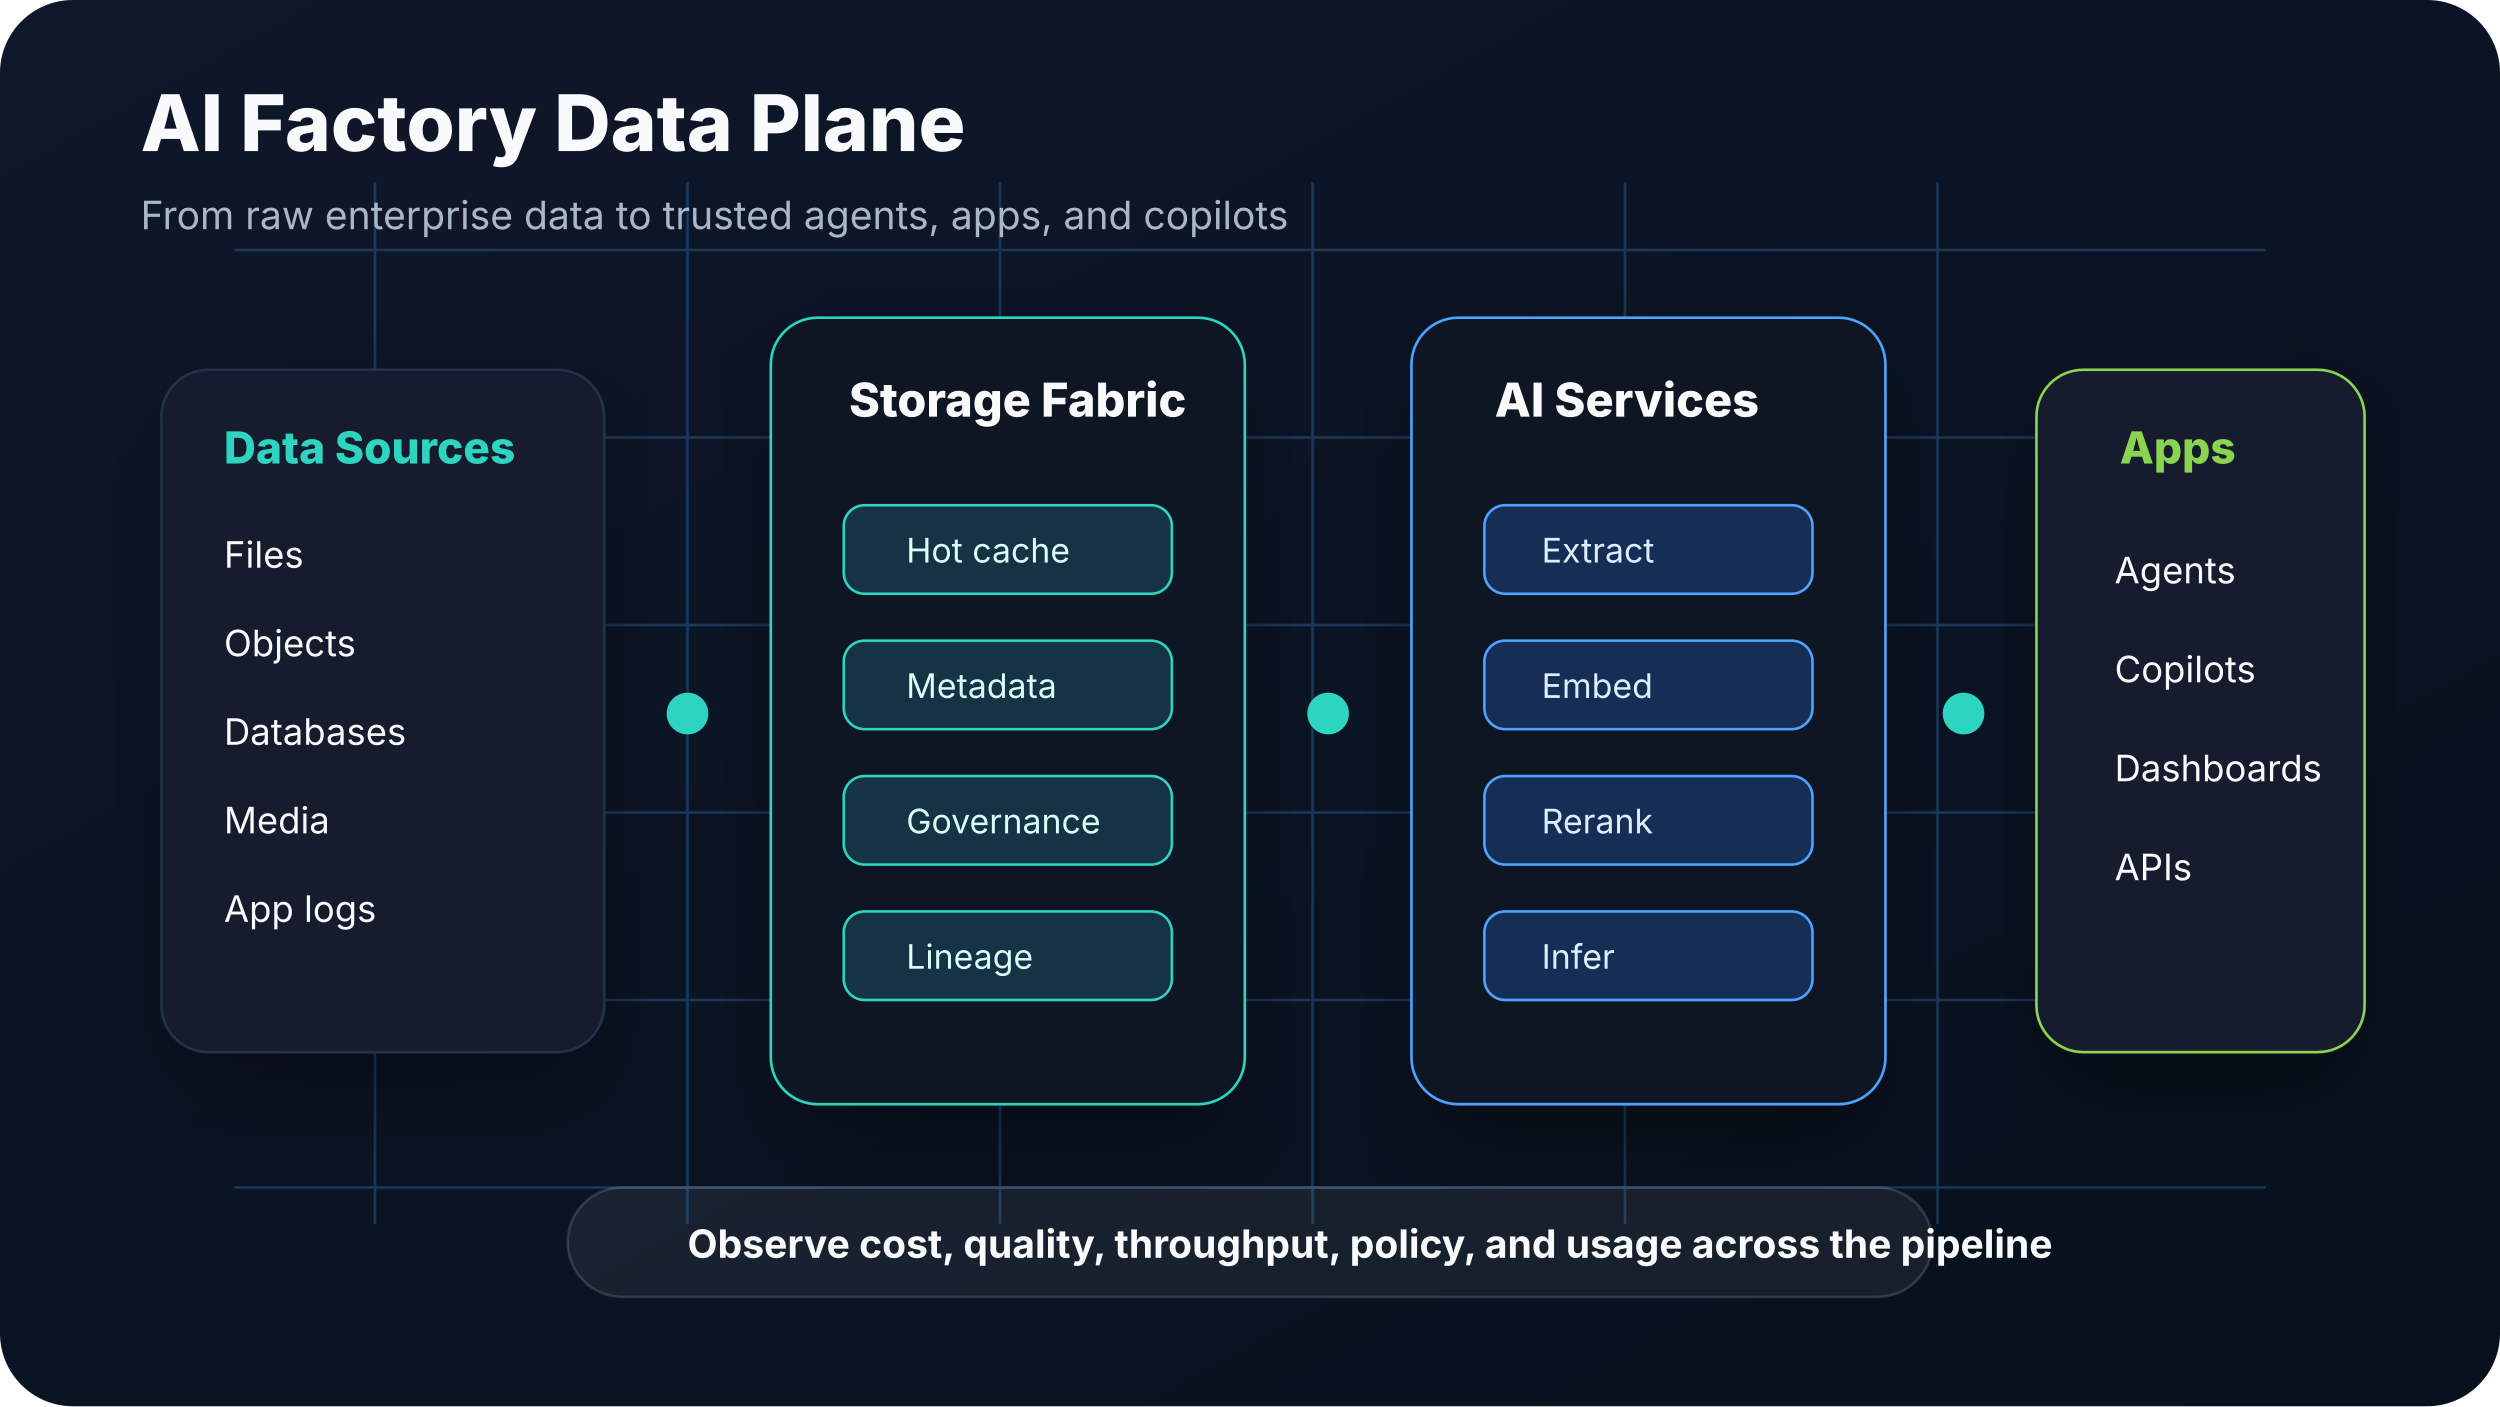
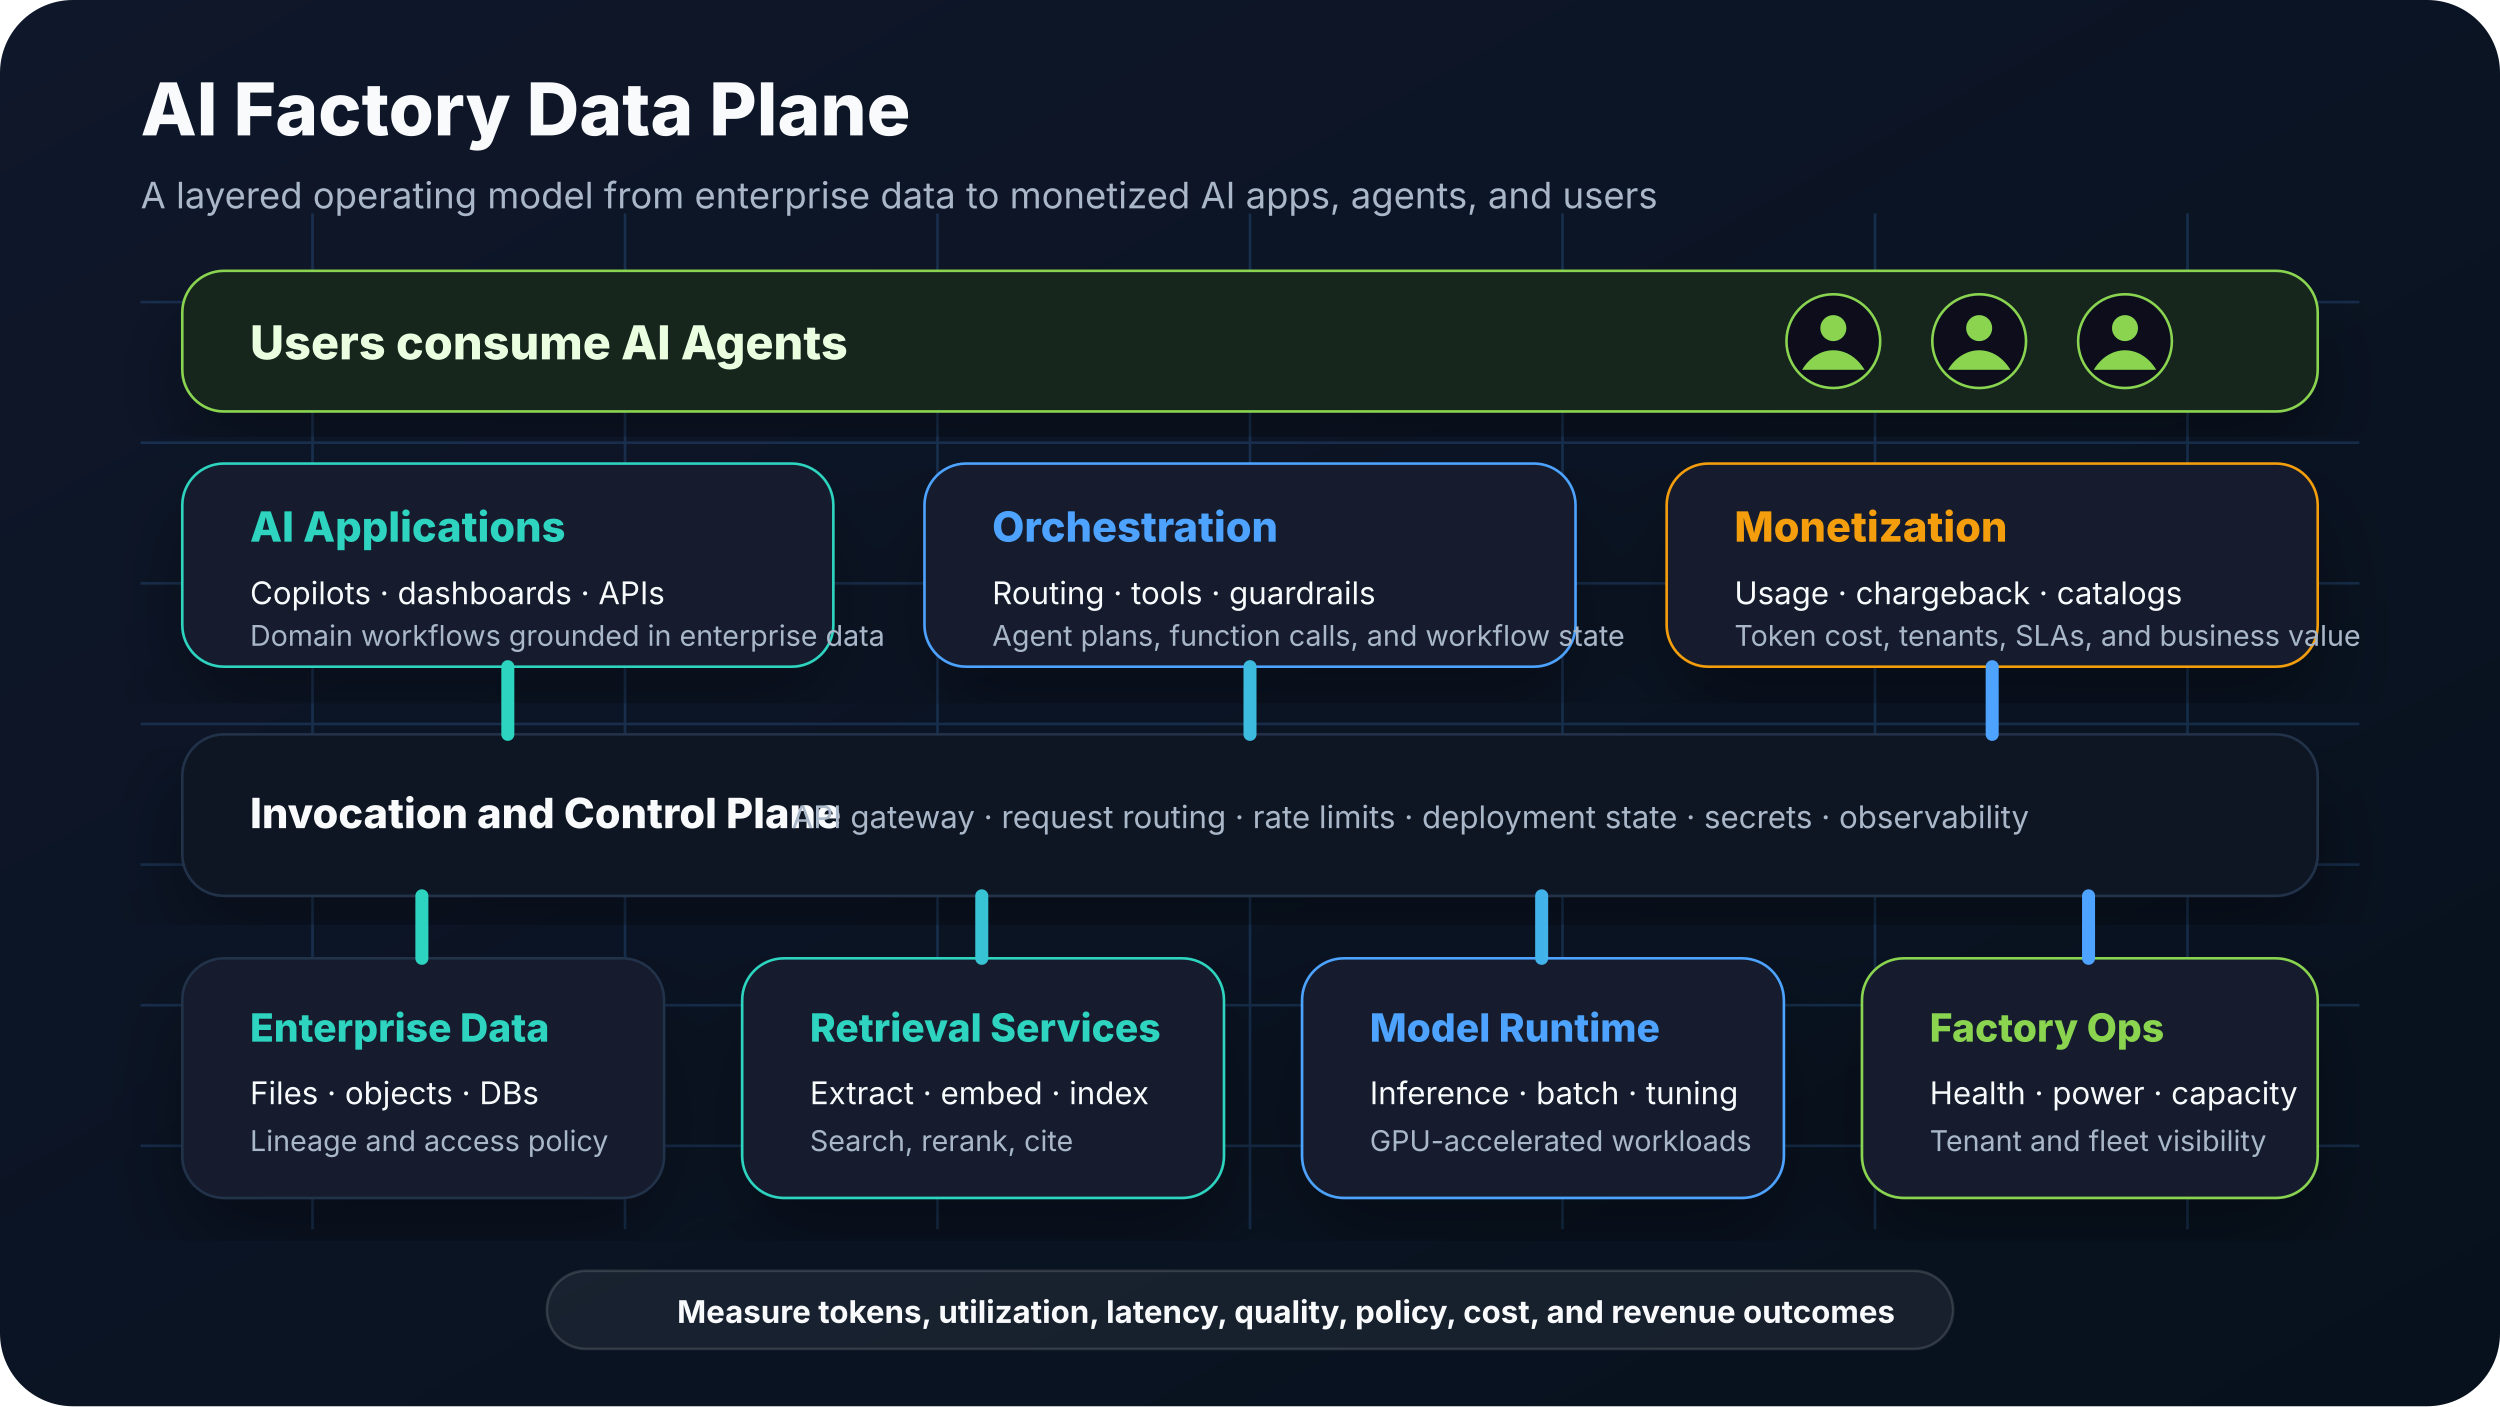
<svg xmlns="http://www.w3.org/2000/svg" viewBox="0 0 960 540" role="img" aria-labelledby="title desc">
  <defs>
    <linearGradient id="bg" x1="0" x2="1" y1="0" y2="1">
      <stop offset="0" stop-color="#0f172a" />
      <stop offset="1" stop-color="#07111d" />
    </linearGradient>
    <linearGradient id="edge" x1="0" x2="1">
      <stop offset="0" stop-color="#2dd4bf" />
      <stop offset="1" stop-color="#4da3ff" />
    </linearGradient>
-     <filter id="shadow" x="-10%" y="-20%" width="120%" height="140%">
-       <feDropShadow dx="0" dy="18" stdDeviation="18" flood-color="#000" flood-opacity=".35" />
+     <linearGradient id="agent" x1="0" x2="1">
+       <stop offset="0" stop-color="#8bd450" />
+       <stop offset="1" stop-color="#2dd4bf" />
+     </linearGradient>
+     <filter id="shadow" x="-8%" y="-18%" width="116%" height="136%">
+       <feDropShadow dx="0" dy="16" stdDeviation="16" flood-color="#000" flood-opacity=".34" />
    </filter>
  </defs>
  <rect width="960" height="540" rx="28" fill="url(#bg)" />
-   <g opacity=".24" stroke="#4da3ff" stroke-width="1">
-     <path d="M90 96h780M90 168h780M90 240h780M90 312h780M90 384h780M90 456h780" />
-     <path d="M144 70v400M264 70v400M384 70v400M504 70v400M624 70v400M744 70v400" />
+   <g opacity=".18" stroke="#4da3ff" stroke-width="1">
+     <path d="M54 116h852M54 170h852M54 224h852M54 278h852M54 332h852M54 386h852M54 440h852" />
+     <path d="M120 82v390M240 82v390M360 82v390M480 82v390M600 82v390M720 82v390M840 82v390" />
  </g>
-   <text x="54" y="58" fill="#f8fafc" font-family="Inter, Arial, sans-serif" font-size="30" font-weight="800">AI Factory Data Plane</text>
-   <text x="54" y="88" fill="#a9b7c8" font-family="Inter, Arial, sans-serif" font-size="15">From raw enterprise data to trusted agents, apps, and copilots</text>
+   <text x="54" y="52" fill="#f8fafc" font-family="Inter, Arial, sans-serif" font-size="28" font-weight="800">AI Factory Data Plane</text>
+   <text x="54" y="80" fill="#a9b7c8" font-family="Inter, Arial, sans-serif" font-size="14">A layered operating model from enterprise data to monetized AI apps, agents, and users</text>
  <g filter="url(#shadow)">
-     <rect x="62" y="142" width="170" height="262" rx="18" fill="#121d2d" stroke="#22314a" />
-     <text x="86" y="178" fill="#2dd4bf" font-family="Inter, Arial, sans-serif" font-size="17" font-weight="800">Data Sources</text>
-     <text x="86" y="218" fill="#f8fafc" font-family="Inter, Arial, sans-serif" font-size="14">Files</text>
-     <text x="86" y="252" fill="#f8fafc" font-family="Inter, Arial, sans-serif" font-size="14">Objects</text>
-     <text x="86" y="286" fill="#f8fafc" font-family="Inter, Arial, sans-serif" font-size="14">Databases</text>
-     <text x="86" y="320" fill="#f8fafc" font-family="Inter, Arial, sans-serif" font-size="14">Media</text>
-     <text x="86" y="354" fill="#f8fafc" font-family="Inter, Arial, sans-serif" font-size="14">App logs</text>
+     <rect x="70" y="104" width="820" height="54" rx="16" fill="#12251f" stroke="#8bd450" />
+     <text x="96" y="138" fill="#eaffdf" font-family="Inter, Arial, sans-serif" font-size="18" font-weight="800">Users consume AI Agents</text>
+     <g fill="#07111d" stroke="#8bd450">
+       <circle cx="704" cy="131" r="18" />
+       <circle cx="760" cy="131" r="18" />
+       <circle cx="816" cy="131" r="18" />
+     </g>
+     <g fill="#8bd450">
+       <circle cx="704" cy="126" r="5" />
+       <path d="M692 142c6-10 18-10 24 0" />
+       <circle cx="760" cy="126" r="5" />
+       <path d="M748 142c6-10 18-10 24 0" />
+       <circle cx="816" cy="126" r="5" />
+       <path d="M804 142c6-10 18-10 24 0" />
+     </g>
  </g>
  <g filter="url(#shadow)">
-     <rect x="296" y="122" width="182" height="302" rx="18" fill="#0e1624" stroke="#2dd4bf" />
-     <text x="326" y="160" fill="#f8fafc" font-family="Inter, Arial, sans-serif" font-size="18" font-weight="800">Storage Fabric</text>
-     <rect x="324" y="194" width="126" height="34" rx="8" fill="#163044" stroke="#2dd4bf" />
-     <text x="348" y="216" fill="#d7fffb" font-family="Inter, Arial, sans-serif" font-size="13">Hot cache</text>
-     <rect x="324" y="246" width="126" height="34" rx="8" fill="#163044" stroke="#2dd4bf" />
-     <text x="348" y="268" fill="#d7fffb" font-family="Inter, Arial, sans-serif" font-size="13">Metadata</text>
-     <rect x="324" y="298" width="126" height="34" rx="8" fill="#163044" stroke="#2dd4bf" />
-     <text x="348" y="320" fill="#d7fffb" font-family="Inter, Arial, sans-serif" font-size="13">Governance</text>
-     <rect x="324" y="350" width="126" height="34" rx="8" fill="#163044" stroke="#2dd4bf" />
-     <text x="348" y="372" fill="#d7fffb" font-family="Inter, Arial, sans-serif" font-size="13">Lineage</text>
+     <rect x="70" y="178" width="250" height="78" rx="16" fill="#121d2d" stroke="#2dd4bf" />
+     <text x="96" y="208" fill="#2dd4bf" font-family="Inter, Arial, sans-serif" font-size="16" font-weight="800">AI Applications</text>
+     <text x="96" y="232" fill="#f8fafc" font-family="Inter, Arial, sans-serif" font-size="12">Copilots · dashboards · APIs</text>
+     <text x="96" y="248" fill="#a9b7c8" font-family="Inter, Arial, sans-serif" font-size="11">Domain workflows grounded in enterprise data</text>
+     <rect x="355" y="178" width="250" height="78" rx="16" fill="#121d2d" stroke="#4da3ff" />
+     <text x="381" y="208" fill="#4da3ff" font-family="Inter, Arial, sans-serif" font-size="16" font-weight="800">Orchestration</text>
+     <text x="381" y="232" fill="#f8fafc" font-family="Inter, Arial, sans-serif" font-size="12">Routing · tools · guardrails</text>
+     <text x="381" y="248" fill="#a9b7c8" font-family="Inter, Arial, sans-serif" font-size="11">Agent plans, function calls, and workflow state</text>
+     <rect x="640" y="178" width="250" height="78" rx="16" fill="#121d2d" stroke="#f59e0b" />
+     <text x="666" y="208" fill="#f59e0b" font-family="Inter, Arial, sans-serif" font-size="16" font-weight="800">Monetization</text>
+     <text x="666" y="232" fill="#f8fafc" font-family="Inter, Arial, sans-serif" font-size="12">Usage · chargeback · catalogs</text>
+     <text x="666" y="248" fill="#a9b7c8" font-family="Inter, Arial, sans-serif" font-size="11">Token cost, tenants, SLAs, and business value</text>
  </g>
  <g filter="url(#shadow)">
-     <rect x="542" y="122" width="182" height="302" rx="18" fill="#0e1624" stroke="#4da3ff" />
-     <text x="574" y="160" fill="#f8fafc" font-family="Inter, Arial, sans-serif" font-size="18" font-weight="800">AI Services</text>
-     <rect x="570" y="194" width="126" height="34" rx="8" fill="#122f57" stroke="#4da3ff" />
-     <text x="592" y="216" fill="#dceeff" font-family="Inter, Arial, sans-serif" font-size="13">Extract</text>
-     <rect x="570" y="246" width="126" height="34" rx="8" fill="#122f57" stroke="#4da3ff" />
-     <text x="592" y="268" fill="#dceeff" font-family="Inter, Arial, sans-serif" font-size="13">Embed</text>
-     <rect x="570" y="298" width="126" height="34" rx="8" fill="#122f57" stroke="#4da3ff" />
-     <text x="592" y="320" fill="#dceeff" font-family="Inter, Arial, sans-serif" font-size="13">Rerank</text>
-     <rect x="570" y="350" width="126" height="34" rx="8" fill="#122f57" stroke="#4da3ff" />
-     <text x="592" y="372" fill="#dceeff" font-family="Inter, Arial, sans-serif" font-size="13">Infer</text>
+     <rect x="70" y="282" width="820" height="62" rx="16" fill="#0e1624" stroke="#22314a" />
+     <text x="96" y="318" fill="#f8fafc" font-family="Inter, Arial, sans-serif" font-size="16" font-weight="800">Invocation and Control Plane</text>
+     <text x="304" y="318" fill="#a9b7c8" font-family="Inter, Arial, sans-serif" font-size="12">API gateway · request routing · rate limits · deployment state · secrets · observability</text>
  </g>
  <g filter="url(#shadow)">
-     <rect x="782" y="142" width="126" height="262" rx="18" fill="#121d2d" stroke="#8bd450" />
-     <text x="814" y="178" fill="#8bd450" font-family="Inter, Arial, sans-serif" font-size="17" font-weight="800">Apps</text>
-     <text x="812" y="224" fill="#f8fafc" font-family="Inter, Arial, sans-serif" font-size="14">Agents</text>
-     <text x="812" y="262" fill="#f8fafc" font-family="Inter, Arial, sans-serif" font-size="14">Copilots</text>
-     <text x="812" y="300" fill="#f8fafc" font-family="Inter, Arial, sans-serif" font-size="14">Dashboards</text>
-     <text x="812" y="338" fill="#f8fafc" font-family="Inter, Arial, sans-serif" font-size="14">APIs</text>
+     <rect x="70" y="368" width="185" height="92" rx="16" fill="#121d2d" stroke="#22314a" />
+     <text x="96" y="400" fill="#2dd4bf" font-family="Inter, Arial, sans-serif" font-size="15" font-weight="800">Enterprise Data</text>
+     <text x="96" y="424" fill="#f8fafc" font-family="Inter, Arial, sans-serif" font-size="12">Files · objects · DBs</text>
+     <text x="96" y="442" fill="#a9b7c8" font-family="Inter, Arial, sans-serif" font-size="11">Lineage and access policy</text>
+     <rect x="285" y="368" width="185" height="92" rx="16" fill="#121d2d" stroke="#2dd4bf" />
+     <text x="311" y="400" fill="#2dd4bf" font-family="Inter, Arial, sans-serif" font-size="15" font-weight="800">Retrieval Services</text>
+     <text x="311" y="424" fill="#f8fafc" font-family="Inter, Arial, sans-serif" font-size="12">Extract · embed · index</text>
+     <text x="311" y="442" fill="#a9b7c8" font-family="Inter, Arial, sans-serif" font-size="11">Search, rerank, cite</text>
+     <rect x="500" y="368" width="185" height="92" rx="16" fill="#121d2d" stroke="#4da3ff" />
+     <text x="526" y="400" fill="#4da3ff" font-family="Inter, Arial, sans-serif" font-size="15" font-weight="800">Model Runtime</text>
+     <text x="526" y="424" fill="#f8fafc" font-family="Inter, Arial, sans-serif" font-size="12">Inference · batch · tuning</text>
+     <text x="526" y="442" fill="#a9b7c8" font-family="Inter, Arial, sans-serif" font-size="11">GPU-accelerated workloads</text>
+     <rect x="715" y="368" width="175" height="92" rx="16" fill="#121d2d" stroke="#8bd450" />
+     <text x="741" y="400" fill="#8bd450" font-family="Inter, Arial, sans-serif" font-size="15" font-weight="800">Factory Ops</text>
+     <text x="741" y="424" fill="#f8fafc" font-family="Inter, Arial, sans-serif" font-size="12">Health · power · capacity</text>
+     <text x="741" y="442" fill="#a9b7c8" font-family="Inter, Arial, sans-serif" font-size="11">Tenant and fleet visibility</text>
  </g>
-   <path d="M232 274h64" stroke="url(#edge)" stroke-width="6" stroke-linecap="round" />
-   <path d="M478 274h64" stroke="url(#edge)" stroke-width="6" stroke-linecap="round" />
-   <path d="M724 274h58" stroke="url(#edge)" stroke-width="6" stroke-linecap="round" />
-   <circle cx="264" cy="274" r="8" fill="#2dd4bf" />
-   <circle cx="510" cy="274" r="8" fill="#2dd4bf" />
-   <circle cx="754" cy="274" r="8" fill="#2dd4bf" />
-   <rect x="218" y="456" width="524" height="42" rx="21" fill="rgba(255,255,255,.06)" stroke="rgba(255,255,255,.14)" />
-   <text x="264" y="483" fill="#f8fafc" font-family="Inter, Arial, sans-serif" font-size="15" font-weight="700">Observe cost, quality, throughput, policy, and usage across the pipeline</text>
+   <path d="M480 158v20" stroke="url(#agent)" stroke-width="6" stroke-linecap="round" />
+   <path d="M195 256v26M480 256v26M765 256v26" stroke="url(#edge)" stroke-width="5" stroke-linecap="round" />
+   <path d="M162 344v24M377 344v24M592 344v24M802 344v24" stroke="url(#edge)" stroke-width="5" stroke-linecap="round" />
+   <path d="M255 414h30M470 414h30M685 414h30" stroke="url(#edge)" stroke-width="5" stroke-linecap="round" />
+   <rect x="210" y="488" width="540" height="30" rx="15" fill="rgba(255,255,255,.06)" stroke="rgba(255,255,255,.14)" />
+   <text x="260" y="508" fill="#f8fafc" font-family="Inter, Arial, sans-serif" font-size="12" font-weight="700">Measure tokens, utilization, latency, quality, policy, cost, and revenue outcomes</text>
</svg>
